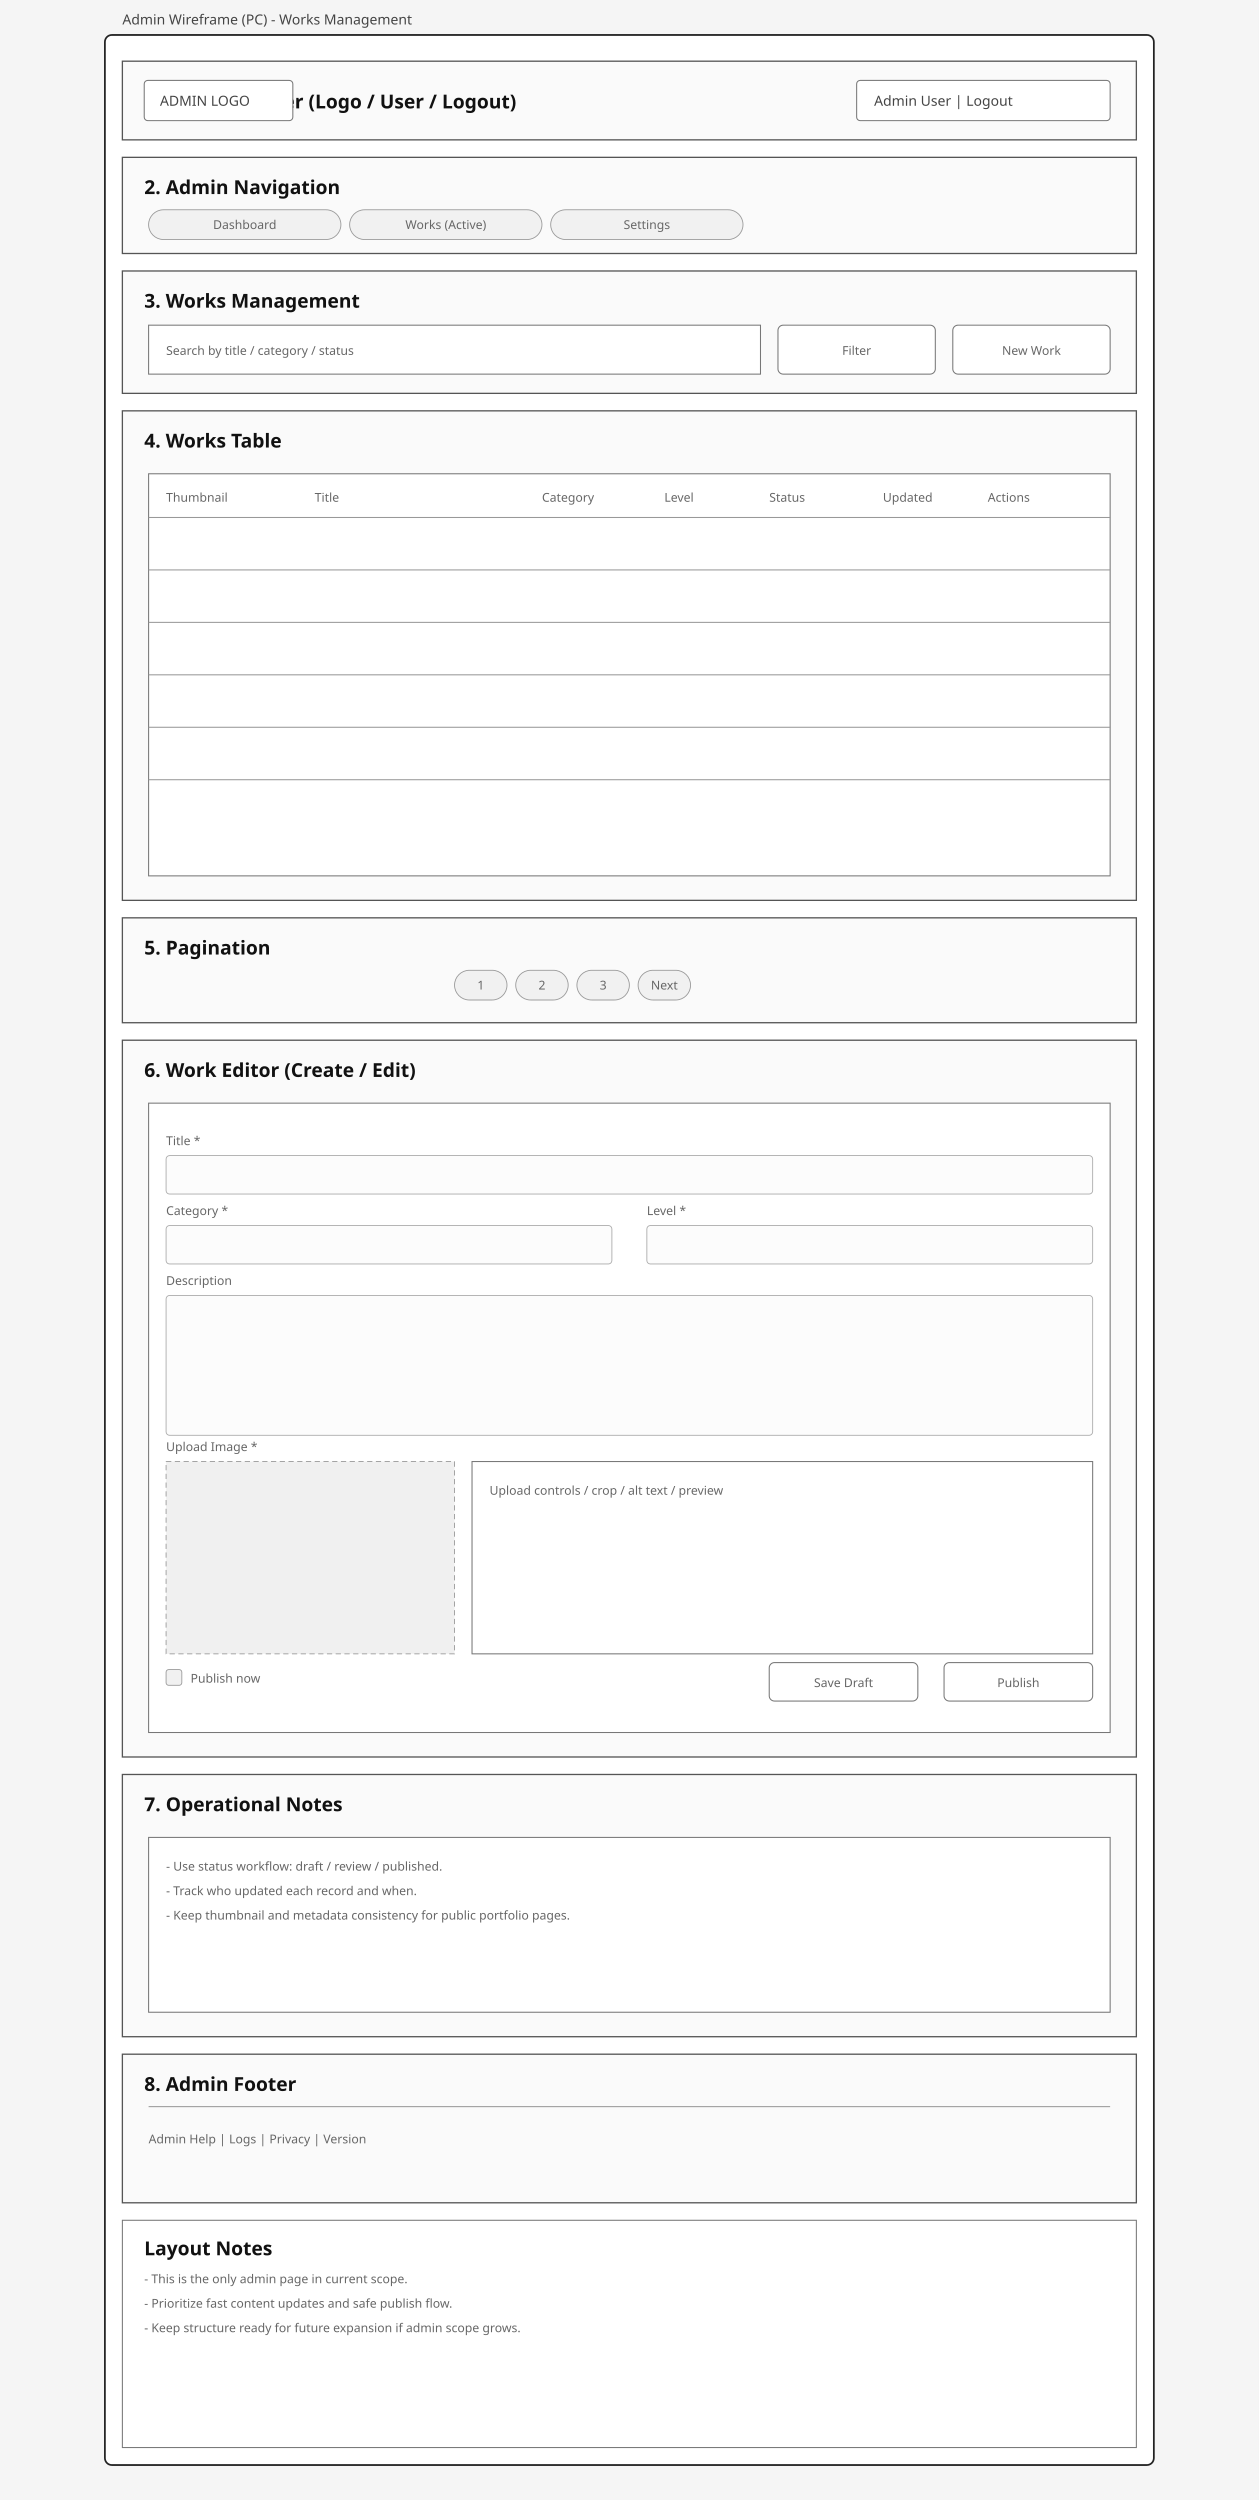
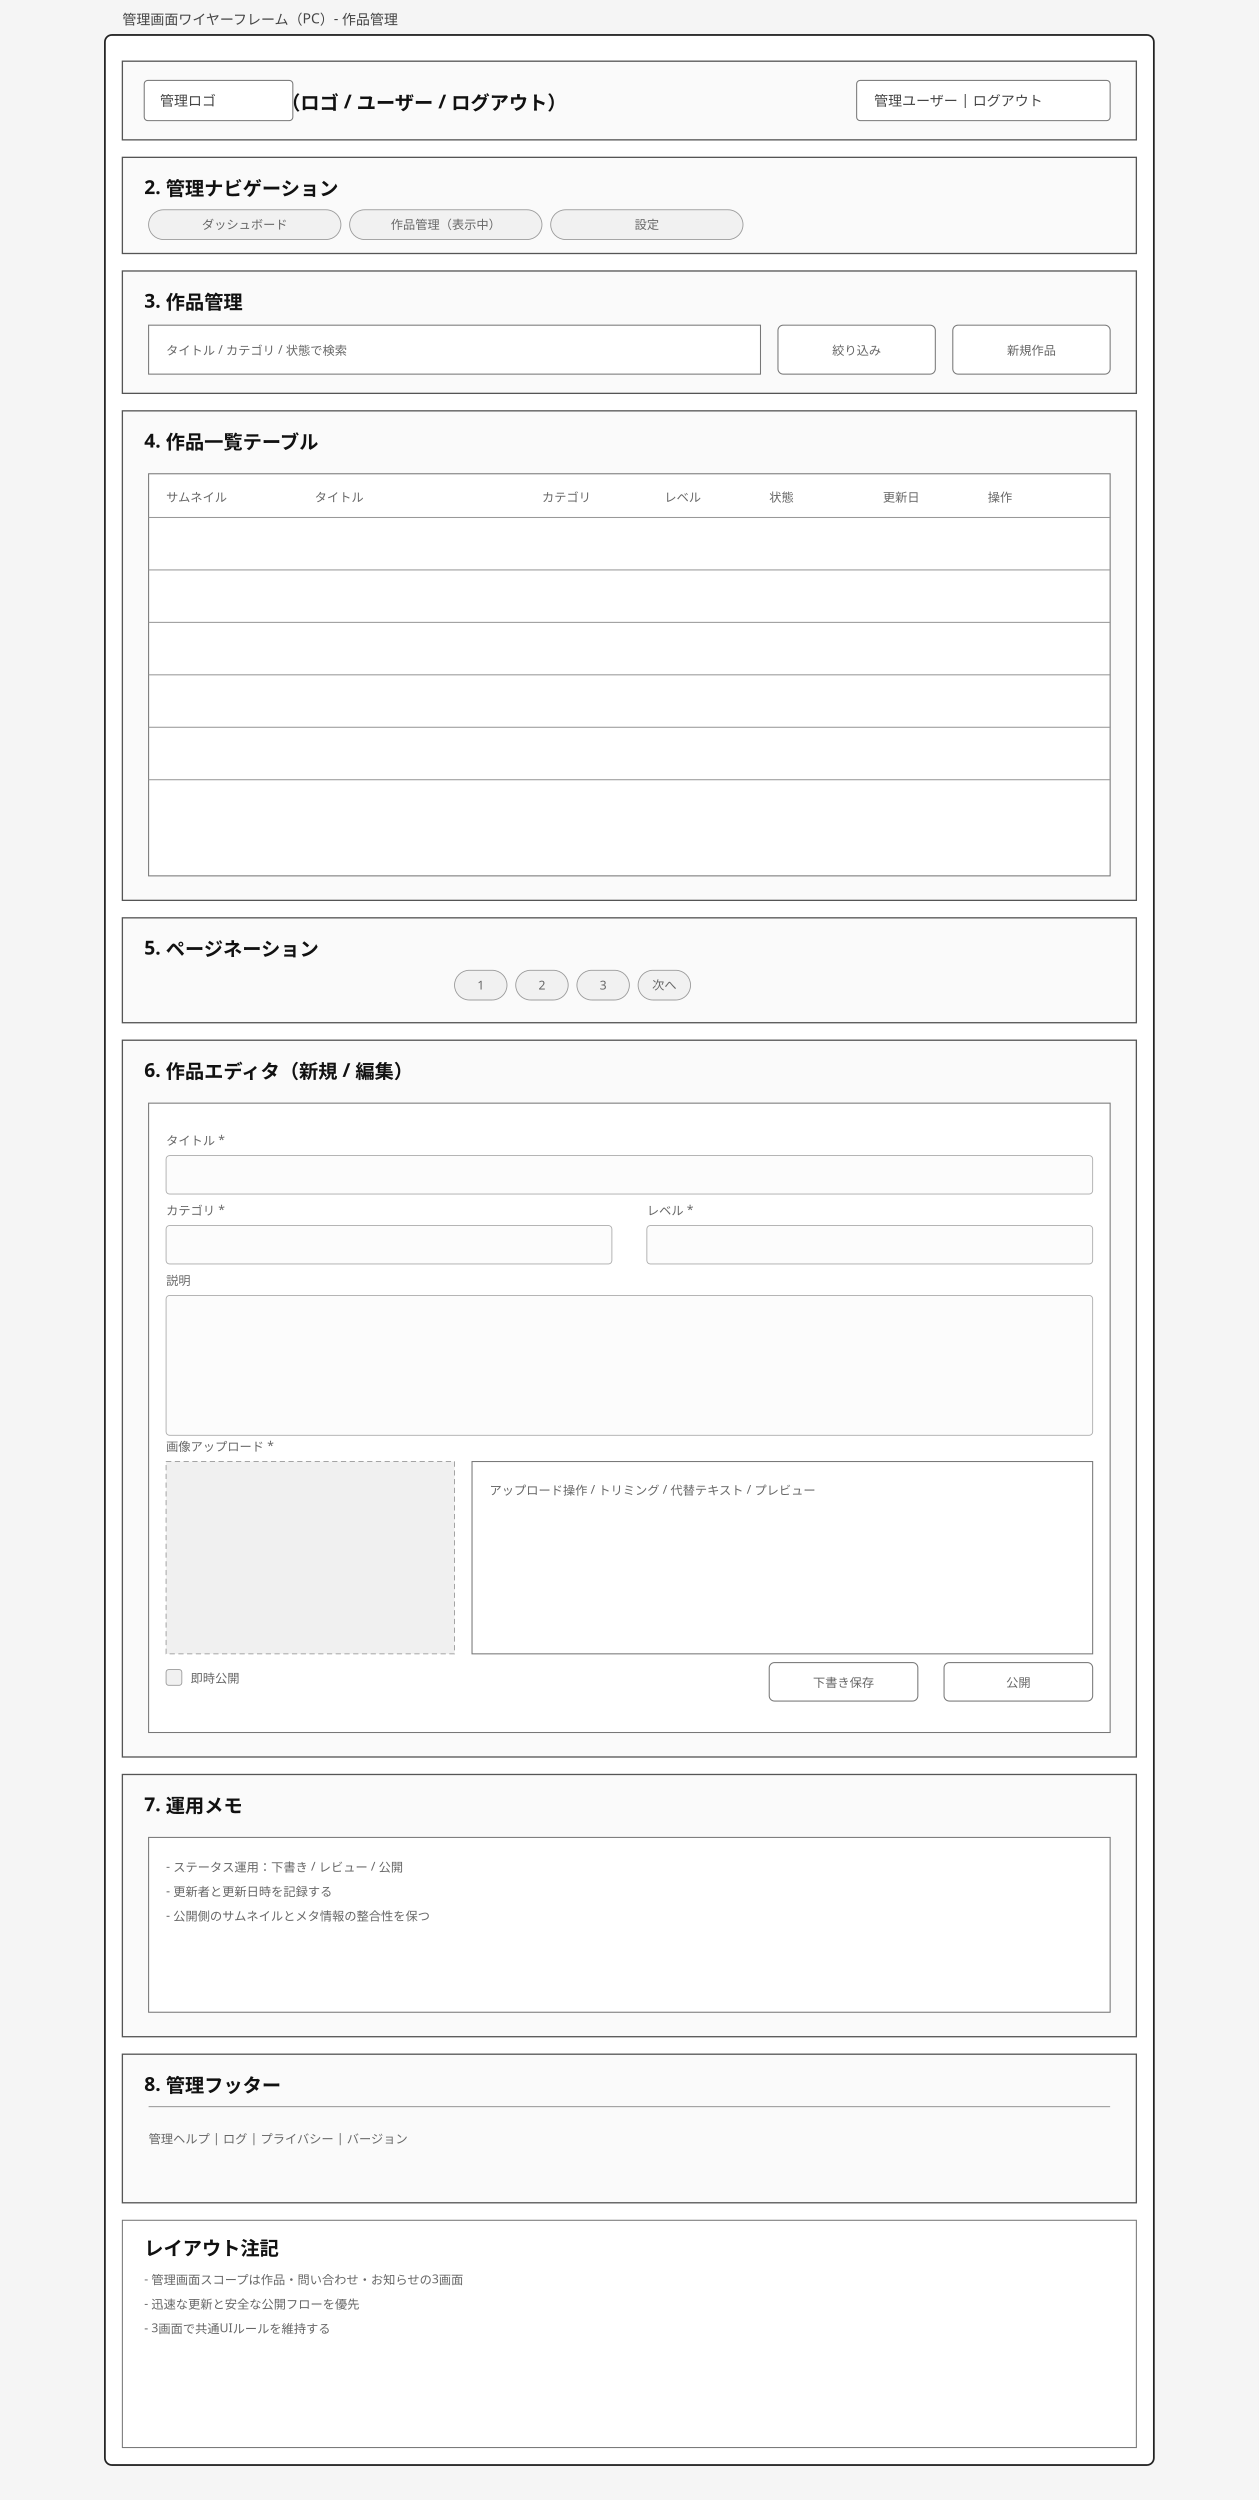
<svg xmlns="http://www.w3.org/2000/svg" width="1440" height="2860" viewBox="0 0 1440 2860">
  <defs>
    <style>
      .bg { fill: #f5f5f5; }
      .frame { fill: #ffffff; stroke: #222; stroke-width: 2; }
      .sec { fill: #fafafa; stroke: #555; stroke-width: 1.5; }
      .label { font-family: "Yu Gothic UI", "Meiryo", sans-serif; font-size: 22px; fill: #111; font-weight: 700; }
      .sub { font-family: "Yu Gothic UI", "Meiryo", sans-serif; font-size: 16px; fill: #444; }
      .tiny { font-family: "Yu Gothic UI", "Meiryo", sans-serif; font-size: 14px; fill: #666; }
      .card { fill: #fff; stroke: #777; stroke-width: 1.2; }
      .thumb { fill: #f0f0f0; stroke: #999; stroke-dasharray: 6 4; }
      .line { stroke: #999; stroke-width: 1.2; }
      .chip { fill: #f1f1f1; stroke: #999; stroke-width: 1; }
      .field { fill: #fcfcfc; stroke: #aaa; stroke-width: 1; }
    </style>
  </defs>
  <rect class="bg" x="0" y="0" width="1440" height="2860" />
  <rect class="frame" x="120" y="40" width="1200" height="2780" rx="8" />
-   <text x="140" y="28" class="sub">Admin Wireframe (PC) - Works Management</text>
+   <text x="140" y="28" class="sub">管理画面ワイヤーフレーム（PC）- 作品管理</text>
  <rect class="sec" x="140" y="70" width="1160" height="90" />
-   <text x="165" y="124" class="label">1. Admin Header (Logo / User / Logout)</text>
+   <text x="165" y="124" class="label">1. 管理ヘッダー（ロゴ / ユーザー / ログアウト）</text>
  <rect class="card" x="165" y="92" width="170" height="46" rx="4" />
-   <text x="183" y="121" class="sub">ADMIN LOGO</text>
+   <text x="183" y="121" class="sub">管理ロゴ</text>
  <rect class="card" x="980" y="92" width="290" height="46" rx="4" />
-   <text x="1000" y="121" class="sub">Admin User | Logout</text>
+   <text x="1000" y="121" class="sub">管理ユーザー | ログアウト</text>
  <rect class="sec" x="140" y="180" width="1160" height="110" />
-   <text x="165" y="222" class="label">2. Admin Navigation</text>
+   <text x="165" y="222" class="label">2. 管理ナビゲーション</text>
  <rect class="chip" x="170" y="240" width="220" height="34" rx="17" />
  <rect class="chip" x="400" y="240" width="220" height="34" rx="17" />
  <rect class="chip" x="630" y="240" width="220" height="34" rx="17" />
-   <text x="280" y="262" class="tiny" text-anchor="middle">Dashboard</text>
-   <text x="510" y="262" class="tiny" text-anchor="middle">Works (Active)</text>
-   <text x="740" y="262" class="tiny" text-anchor="middle">Settings</text>
+   <text x="280" y="262" class="tiny" text-anchor="middle">ダッシュボード</text>
+   <text x="510" y="262" class="tiny" text-anchor="middle">作品管理（表示中）</text>
+   <text x="740" y="262" class="tiny" text-anchor="middle">設定</text>
  <rect class="sec" x="140" y="310" width="1160" height="140" />
-   <text x="165" y="352" class="label">3. Works Management</text>
+   <text x="165" y="352" class="label">3. 作品管理</text>
  <rect class="card" x="170" y="372" width="700" height="56" />
-   <text x="190" y="406" class="tiny">Search by title / category / status</text>
+   <text x="190" y="406" class="tiny">タイトル / カテゴリ / 状態で検索</text>
  <rect class="card" x="890" y="372" width="180" height="56" rx="6" />
  <rect class="card" x="1090" y="372" width="180" height="56" rx="6" />
-   <text x="980" y="406" class="tiny" text-anchor="middle">Filter</text>
-   <text x="1180" y="406" class="tiny" text-anchor="middle">New Work</text>
+   <text x="980" y="406" class="tiny" text-anchor="middle">絞り込み</text>
+   <text x="1180" y="406" class="tiny" text-anchor="middle">新規作品</text>
  <rect class="sec" x="140" y="470" width="1160" height="560" />
-   <text x="165" y="512" class="label">4. Works Table</text>
+   <text x="165" y="512" class="label">4. 作品一覧テーブル</text>
  <rect class="card" x="170" y="542" width="1100" height="460" />
  <line class="line" x1="170" y1="592" x2="1270" y2="592" />
  <line class="line" x1="170" y1="652" x2="1270" y2="652" />
  <line class="line" x1="170" y1="712" x2="1270" y2="712" />
  <line class="line" x1="170" y1="772" x2="1270" y2="772" />
  <line class="line" x1="170" y1="832" x2="1270" y2="832" />
  <line class="line" x1="170" y1="892" x2="1270" y2="892" />
-   <text x="190" y="574" class="tiny">Thumbnail</text>
-   <text x="360" y="574" class="tiny">Title</text>
-   <text x="620" y="574" class="tiny">Category</text>
-   <text x="760" y="574" class="tiny">Level</text>
-   <text x="880" y="574" class="tiny">Status</text>
-   <text x="1010" y="574" class="tiny">Updated</text>
-   <text x="1130" y="574" class="tiny">Actions</text>
+   <text x="190" y="574" class="tiny">サムネイル</text>
+   <text x="360" y="574" class="tiny">タイトル</text>
+   <text x="620" y="574" class="tiny">カテゴリ</text>
+   <text x="760" y="574" class="tiny">レベル</text>
+   <text x="880" y="574" class="tiny">状態</text>
+   <text x="1010" y="574" class="tiny">更新日</text>
+   <text x="1130" y="574" class="tiny">操作</text>
  <rect class="sec" x="140" y="1050" width="1160" height="120" />
-   <text x="165" y="1092" class="label">5. Pagination</text>
+   <text x="165" y="1092" class="label">5. ページネーション</text>
  <rect class="chip" x="520" y="1110" width="60" height="34" rx="17" />
  <rect class="chip" x="590" y="1110" width="60" height="34" rx="17" />
  <rect class="chip" x="660" y="1110" width="60" height="34" rx="17" />
  <rect class="chip" x="730" y="1110" width="60" height="34" rx="17" />
  <text x="550" y="1132" class="tiny" text-anchor="middle">1</text>
  <text x="620" y="1132" class="tiny" text-anchor="middle">2</text>
  <text x="690" y="1132" class="tiny" text-anchor="middle">3</text>
-   <text x="760" y="1132" class="tiny" text-anchor="middle">Next</text>
+   <text x="760" y="1132" class="tiny" text-anchor="middle">次へ</text>
  <rect class="sec" x="140" y="1190" width="1160" height="820" />
-   <text x="165" y="1232" class="label">6. Work Editor (Create / Edit)</text>
+   <text x="165" y="1232" class="label">6. 作品エディタ（新規 / 編集）</text>
  <rect class="card" x="170" y="1262" width="1100" height="720" />
-   <text x="190" y="1310" class="tiny">Title *</text>
+   <text x="190" y="1310" class="tiny">タイトル *</text>
  <rect class="field" x="190" y="1322" width="1060" height="44" rx="4" />
-   <text x="190" y="1390" class="tiny">Category *</text>
+   <text x="190" y="1390" class="tiny">カテゴリ *</text>
  <rect class="field" x="190" y="1402" width="510" height="44" rx="4" />
-   <text x="740" y="1390" class="tiny">Level *</text>
+   <text x="740" y="1390" class="tiny">レベル *</text>
  <rect class="field" x="740" y="1402" width="510" height="44" rx="4" />
-   <text x="190" y="1470" class="tiny">Description</text>
+   <text x="190" y="1470" class="tiny">説明</text>
  <rect class="field" x="190" y="1482" width="1060" height="160" rx="4" />
-   <text x="190" y="1660" class="tiny">Upload Image *</text>
+   <text x="190" y="1660" class="tiny">画像アップロード *</text>
  <rect class="thumb" x="190" y="1672" width="330" height="220" />
  <rect class="card" x="540" y="1672" width="710" height="220" />
-   <text x="560" y="1710" class="tiny">Upload controls / crop / alt text / preview</text>
+   <text x="560" y="1710" class="tiny">アップロード操作 / トリミング / 代替テキスト / プレビュー</text>
  <rect class="chip" x="190" y="1910" width="18" height="18" rx="3" />
-   <text x="218" y="1925" class="tiny">Publish now</text>
+   <text x="218" y="1925" class="tiny">即時公開</text>
  <rect class="card" x="880" y="1902" width="170" height="44" rx="6" />
  <rect class="card" x="1080" y="1902" width="170" height="44" rx="6" />
-   <text x="965" y="1930" class="tiny" text-anchor="middle">Save Draft</text>
-   <text x="1165" y="1930" class="tiny" text-anchor="middle">Publish</text>
+   <text x="965" y="1930" class="tiny" text-anchor="middle">下書き保存</text>
+   <text x="1165" y="1930" class="tiny" text-anchor="middle">公開</text>
  <rect class="sec" x="140" y="2030" width="1160" height="300" />
-   <text x="165" y="2072" class="label">7. Operational Notes</text>
+   <text x="165" y="2072" class="label">7. 運用メモ</text>
  <rect class="card" x="170" y="2102" width="1100" height="200" />
-   <text x="190" y="2140" class="tiny">- Use status workflow: draft / review / published.</text>
-   <text x="190" y="2168" class="tiny">- Track who updated each record and when.</text>
-   <text x="190" y="2196" class="tiny">- Keep thumbnail and metadata consistency for public portfolio pages.</text>
+   <text x="190" y="2140" class="tiny">- ステータス運用：下書き / レビュー / 公開</text>
+   <text x="190" y="2168" class="tiny">- 更新者と更新日時を記録する</text>
+   <text x="190" y="2196" class="tiny">- 公開側のサムネイルとメタ情報の整合性を保つ</text>
  <rect class="sec" x="140" y="2350" width="1160" height="170" />
-   <text x="165" y="2392" class="label">8. Admin Footer</text>
+   <text x="165" y="2392" class="label">8. 管理フッター</text>
  <line class="line" x1="170" y1="2410" x2="1270" y2="2410" />
-   <text x="170" y="2452" class="tiny">Admin Help | Logs | Privacy | Version</text>
+   <text x="170" y="2452" class="tiny">管理ヘルプ | ログ | プライバシー | バージョン</text>
  <rect class="card" x="140" y="2540" width="1160" height="260" />
-   <text x="165" y="2580" class="label">Layout Notes</text>
-   <text x="165" y="2612" class="tiny">- This is the only admin page in current scope.</text>
-   <text x="165" y="2640" class="tiny">- Prioritize fast content updates and safe publish flow.</text>
-   <text x="165" y="2668" class="tiny">- Keep structure ready for future expansion if admin scope grows.</text>
+   <text x="165" y="2580" class="label">レイアウト注記</text>
+   <text x="165" y="2612" class="tiny">- 管理画面スコープは作品・問い合わせ・お知らせの3画面</text>
+   <text x="165" y="2640" class="tiny">- 迅速な更新と安全な公開フローを優先</text>
+   <text x="165" y="2668" class="tiny">- 3画面で共通UIルールを維持する</text>
</svg>
